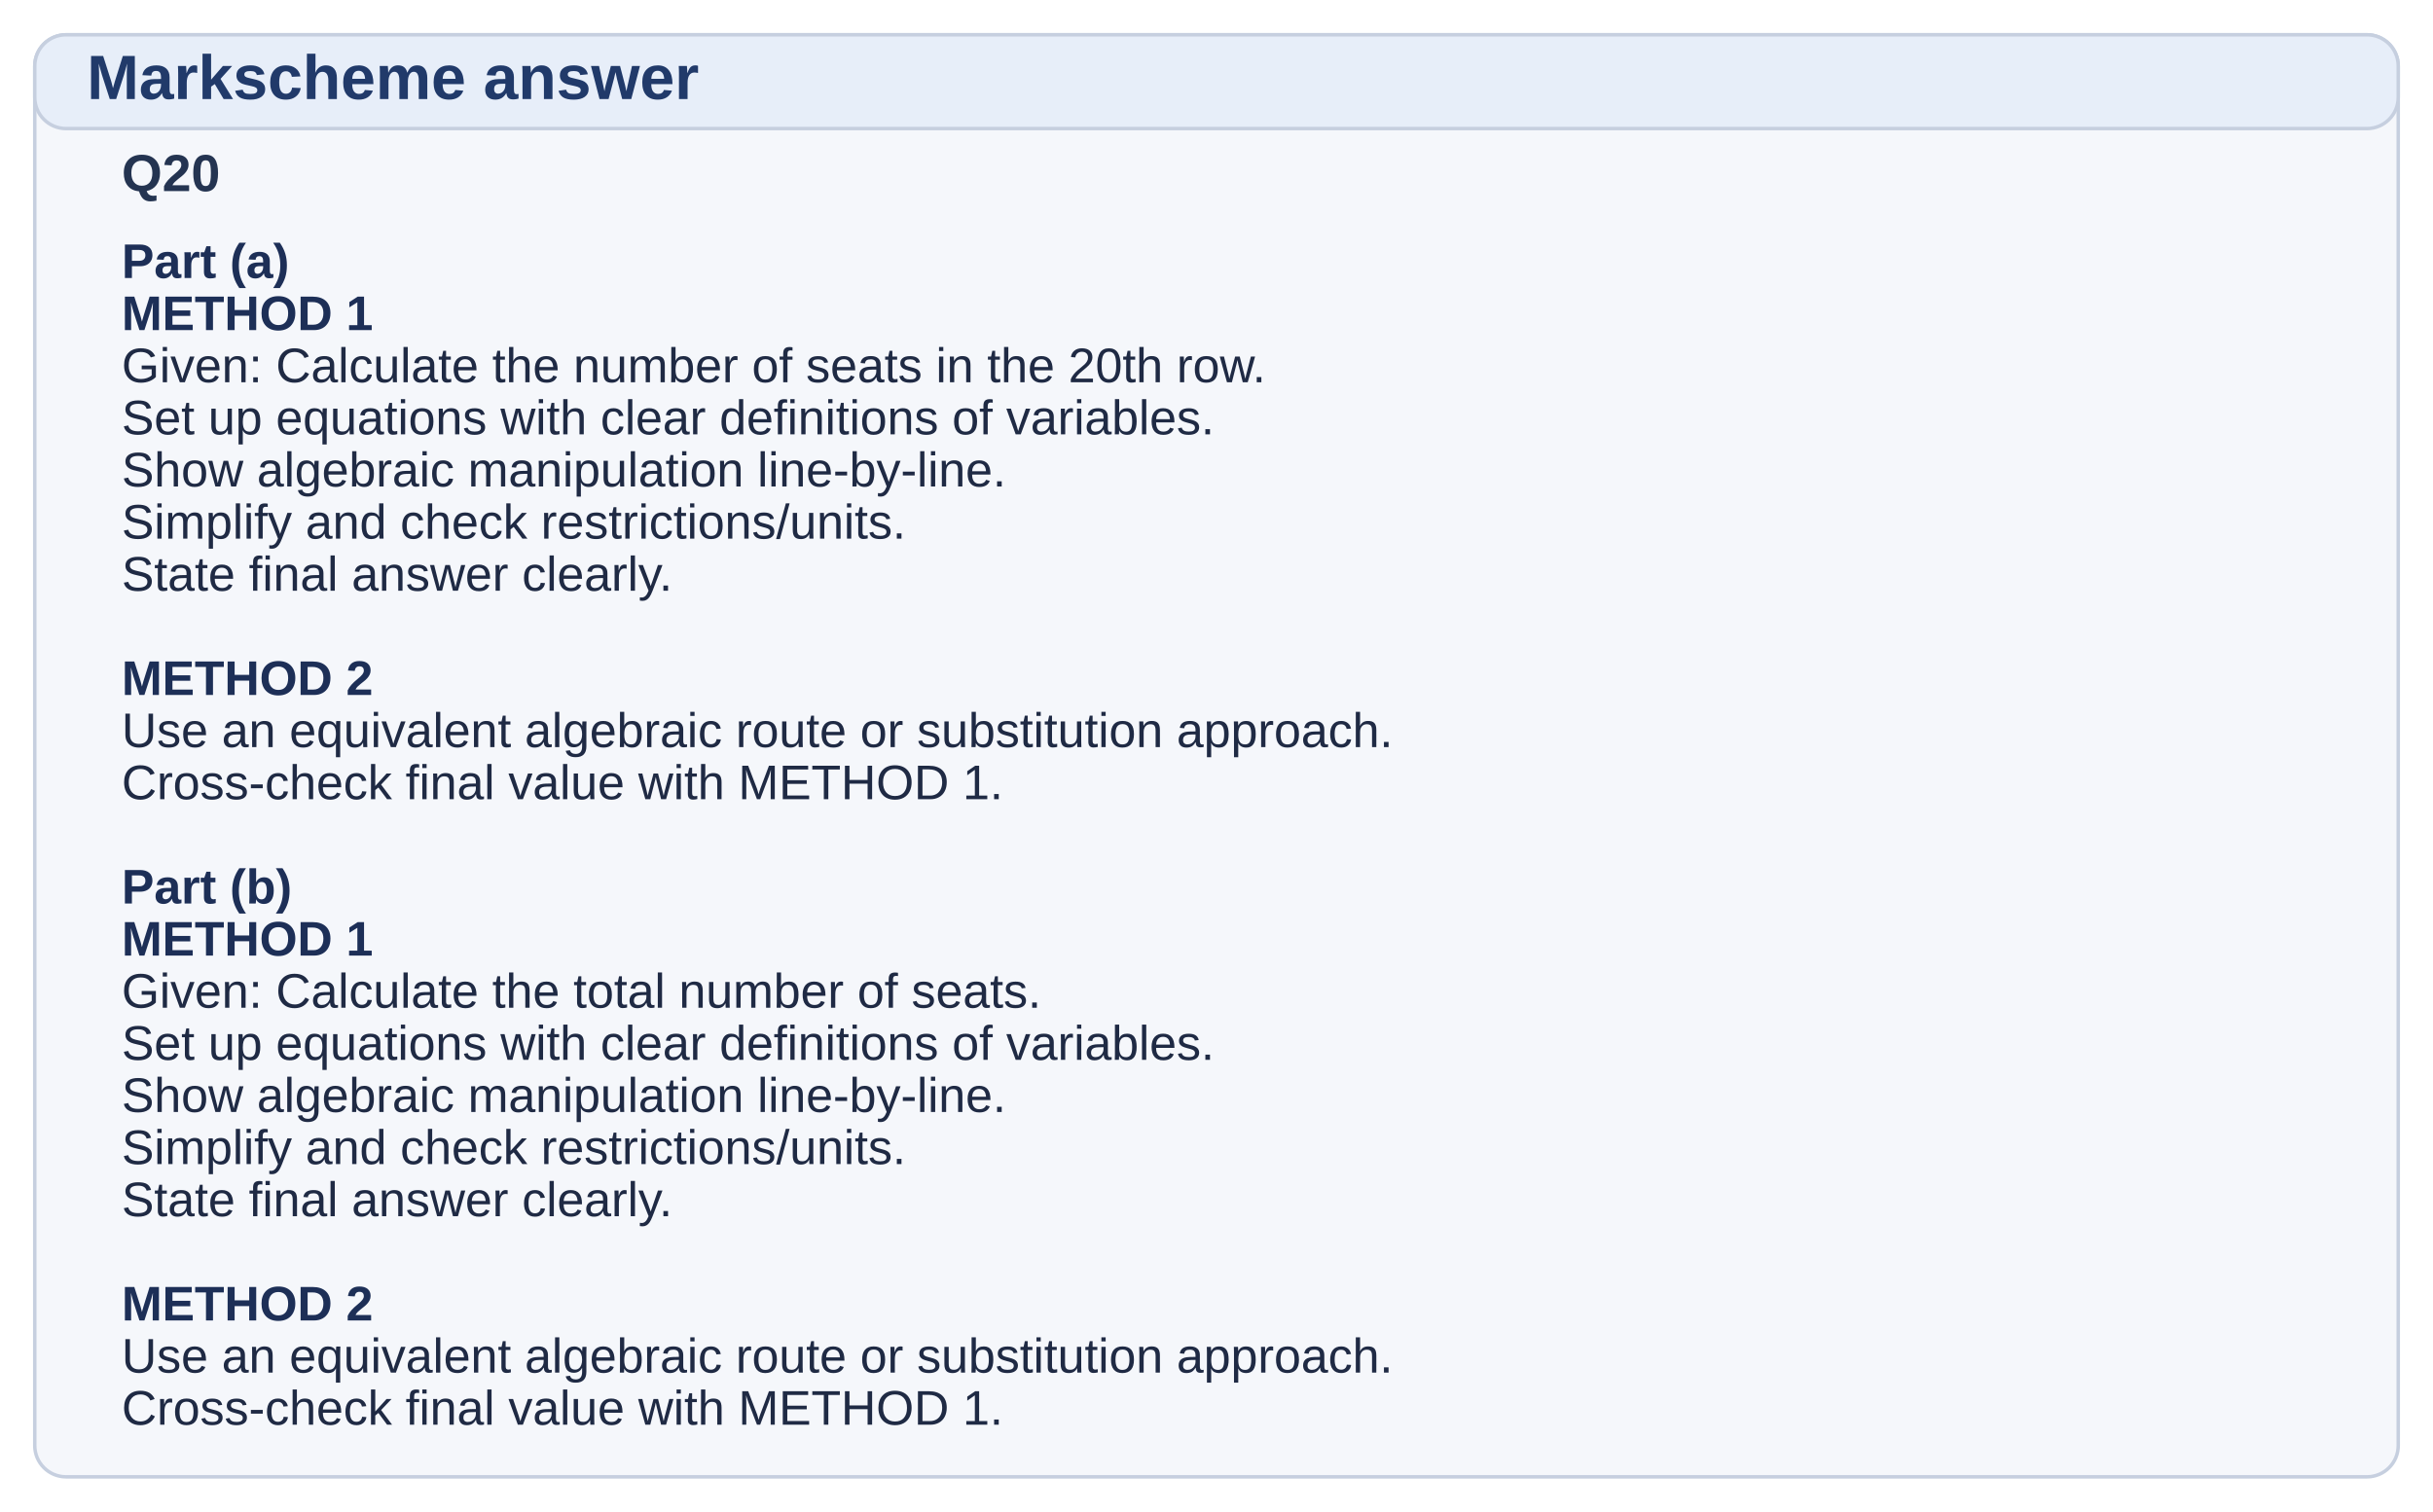
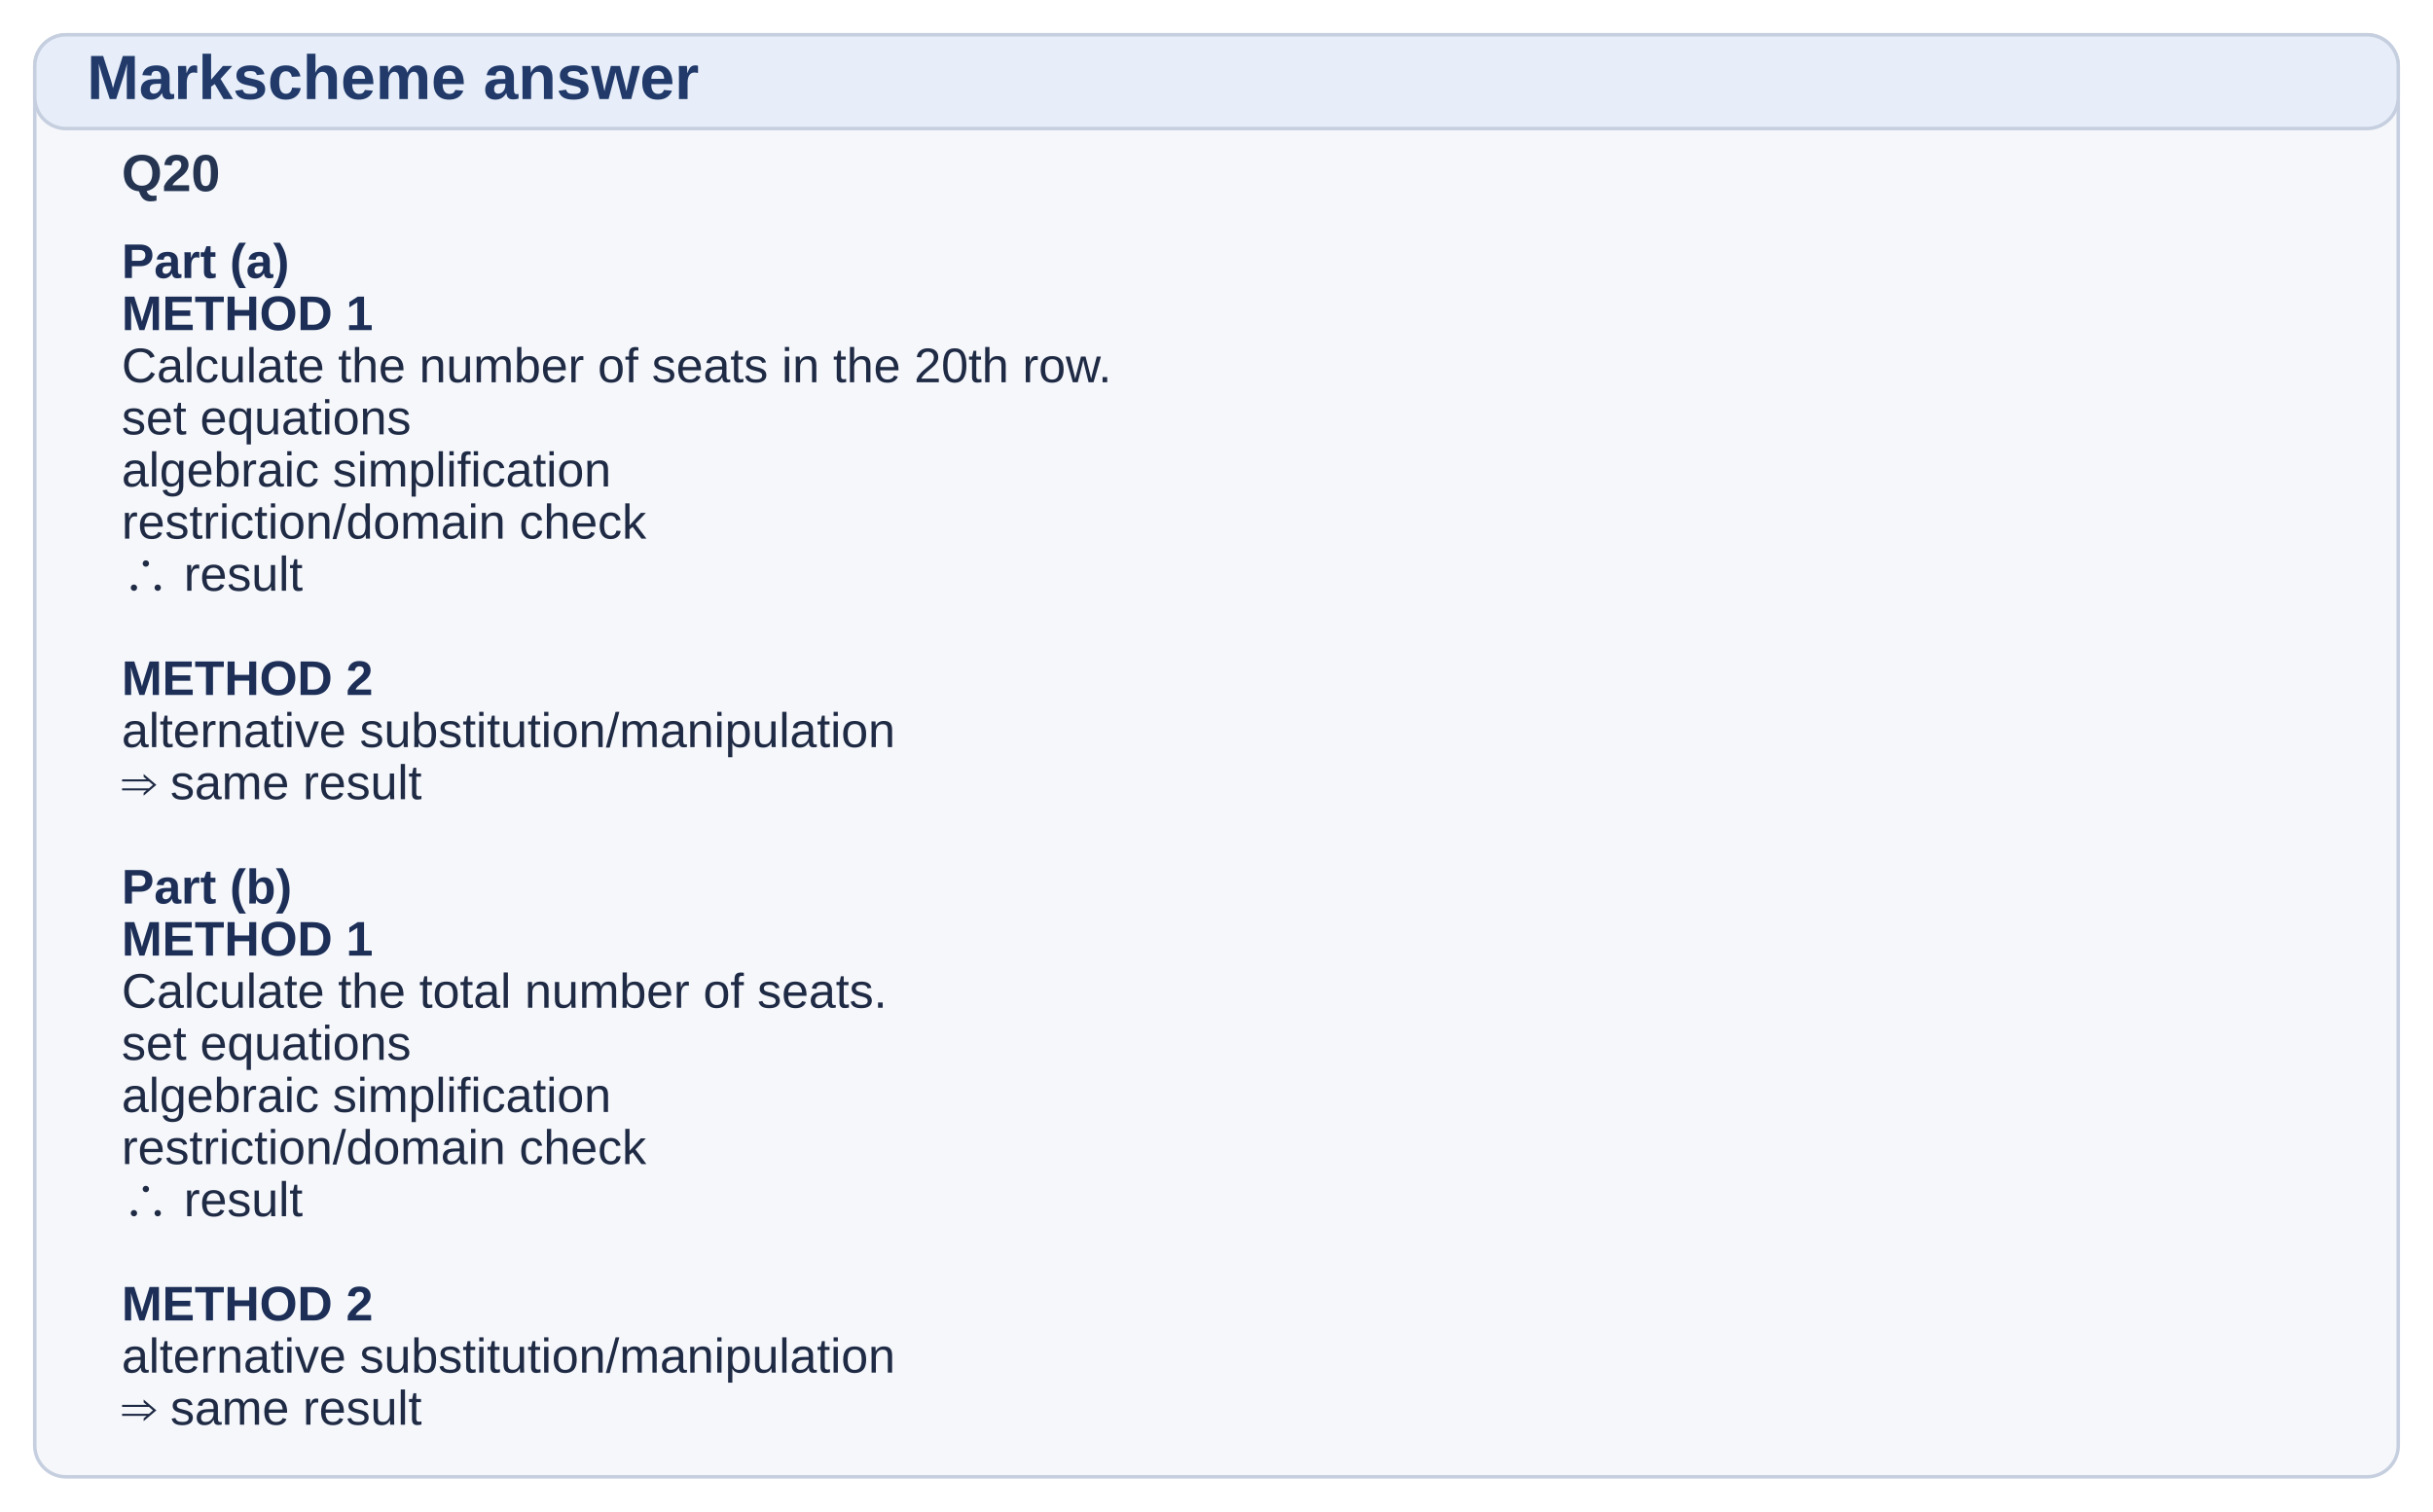
<svg xmlns="http://www.w3.org/2000/svg" width="1400" height="870" viewBox="0 0 1400 870">
  <rect x="20" y="20" width="1360" height="830" rx="18" ry="18" fill="#f5f7fb" stroke="#c6cfdf" stroke-width="2" />
  <rect x="20" y="20" width="1360" height="54" rx="18" ry="18" fill="#e7eef9" stroke="#c6cfdf" stroke-width="2" />
  <text x="50" y="57" font-family="Arial, Helvetica, sans-serif" font-size="36" font-weight="700" fill="#213a6a">Markscheme answer</text>
  <text x="70" y="110" font-family="Arial, Helvetica, sans-serif" font-size="30" font-weight="700" fill="#243451">Q20</text>
  <text x="70" y="160" font-family="Arial, Helvetica, sans-serif" font-size="28" font-weight="700" fill="#1d2f57">Part (a)</text>
  <text x="70" y="190" font-family="Arial, Helvetica, sans-serif" font-size="28" font-weight="700" fill="#1d2f57">METHOD 1</text>
-   <text x="70" y="220" font-family="Arial, Helvetica, sans-serif" font-size="28" font-weight="500" fill="#1f2a44">Given: Calculate the number of seats in the 20th row.</text>
-   <text x="70" y="250" font-family="Arial, Helvetica, sans-serif" font-size="28" font-weight="500" fill="#1f2a44">Set up equations with clear definitions of variables.</text>
-   <text x="70" y="280" font-family="Arial, Helvetica, sans-serif" font-size="28" font-weight="500" fill="#1f2a44">Show algebraic manipulation line-by-line.</text>
-   <text x="70" y="310" font-family="Arial, Helvetica, sans-serif" font-size="28" font-weight="500" fill="#1f2a44">Simplify and check restrictions/units.</text>
-   <text x="70" y="340" font-family="Arial, Helvetica, sans-serif" font-size="28" font-weight="500" fill="#1f2a44">State final answer clearly.</text>
+   <text x="70" y="220" font-family="Arial, Helvetica, sans-serif" font-size="28" font-weight="500" fill="#1f2a44">Calculate the number of seats in the 20th row.</text>
+   <text x="70" y="250" font-family="Arial, Helvetica, sans-serif" font-size="28" font-weight="500" fill="#1f2a44">set equations</text>
+   <text x="70" y="280" font-family="Arial, Helvetica, sans-serif" font-size="28" font-weight="500" fill="#1f2a44">algebraic simplification</text>
+   <text x="70" y="310" font-family="Arial, Helvetica, sans-serif" font-size="28" font-weight="500" fill="#1f2a44">restriction/domain check</text>
+   <text x="70" y="340" font-family="Arial, Helvetica, sans-serif" font-size="28" font-weight="500" fill="#1f2a44">∴ result</text>
  <text x="70" y="370" font-family="Arial, Helvetica, sans-serif" font-size="28" font-weight="500" fill="#1f2a44"> </text>
  <text x="70" y="400" font-family="Arial, Helvetica, sans-serif" font-size="28" font-weight="700" fill="#1d2f57">METHOD 2</text>
-   <text x="70" y="430" font-family="Arial, Helvetica, sans-serif" font-size="28" font-weight="500" fill="#1f2a44">Use an equivalent algebraic route or substitution approach.</text>
-   <text x="70" y="460" font-family="Arial, Helvetica, sans-serif" font-size="28" font-weight="500" fill="#1f2a44">Cross-check final value with METHOD 1.</text>
+   <text x="70" y="430" font-family="Arial, Helvetica, sans-serif" font-size="28" font-weight="500" fill="#1f2a44">alternative substitution/manipulation</text>
+   <text x="70" y="460" font-family="Arial, Helvetica, sans-serif" font-size="28" font-weight="500" fill="#1f2a44">⇒ same result</text>
  <text x="70" y="490" font-family="Arial, Helvetica, sans-serif" font-size="28" font-weight="500" fill="#1f2a44"> </text>
  <text x="70" y="520" font-family="Arial, Helvetica, sans-serif" font-size="28" font-weight="700" fill="#1d2f57">Part (b)</text>
  <text x="70" y="550" font-family="Arial, Helvetica, sans-serif" font-size="28" font-weight="700" fill="#1d2f57">METHOD 1</text>
-   <text x="70" y="580" font-family="Arial, Helvetica, sans-serif" font-size="28" font-weight="500" fill="#1f2a44">Given: Calculate the total number of seats.</text>
-   <text x="70" y="610" font-family="Arial, Helvetica, sans-serif" font-size="28" font-weight="500" fill="#1f2a44">Set up equations with clear definitions of variables.</text>
-   <text x="70" y="640" font-family="Arial, Helvetica, sans-serif" font-size="28" font-weight="500" fill="#1f2a44">Show algebraic manipulation line-by-line.</text>
-   <text x="70" y="670" font-family="Arial, Helvetica, sans-serif" font-size="28" font-weight="500" fill="#1f2a44">Simplify and check restrictions/units.</text>
-   <text x="70" y="700" font-family="Arial, Helvetica, sans-serif" font-size="28" font-weight="500" fill="#1f2a44">State final answer clearly.</text>
+   <text x="70" y="580" font-family="Arial, Helvetica, sans-serif" font-size="28" font-weight="500" fill="#1f2a44">Calculate the total number of seats.</text>
+   <text x="70" y="610" font-family="Arial, Helvetica, sans-serif" font-size="28" font-weight="500" fill="#1f2a44">set equations</text>
+   <text x="70" y="640" font-family="Arial, Helvetica, sans-serif" font-size="28" font-weight="500" fill="#1f2a44">algebraic simplification</text>
+   <text x="70" y="670" font-family="Arial, Helvetica, sans-serif" font-size="28" font-weight="500" fill="#1f2a44">restriction/domain check</text>
+   <text x="70" y="700" font-family="Arial, Helvetica, sans-serif" font-size="28" font-weight="500" fill="#1f2a44">∴ result</text>
  <text x="70" y="730" font-family="Arial, Helvetica, sans-serif" font-size="28" font-weight="500" fill="#1f2a44"> </text>
  <text x="70" y="760" font-family="Arial, Helvetica, sans-serif" font-size="28" font-weight="700" fill="#1d2f57">METHOD 2</text>
-   <text x="70" y="790" font-family="Arial, Helvetica, sans-serif" font-size="28" font-weight="500" fill="#1f2a44">Use an equivalent algebraic route or substitution approach.</text>
-   <text x="70" y="820" font-family="Arial, Helvetica, sans-serif" font-size="28" font-weight="500" fill="#1f2a44">Cross-check final value with METHOD 1.</text>
+   <text x="70" y="790" font-family="Arial, Helvetica, sans-serif" font-size="28" font-weight="500" fill="#1f2a44">alternative substitution/manipulation</text>
+   <text x="70" y="820" font-family="Arial, Helvetica, sans-serif" font-size="28" font-weight="500" fill="#1f2a44">⇒ same result</text>
</svg>
